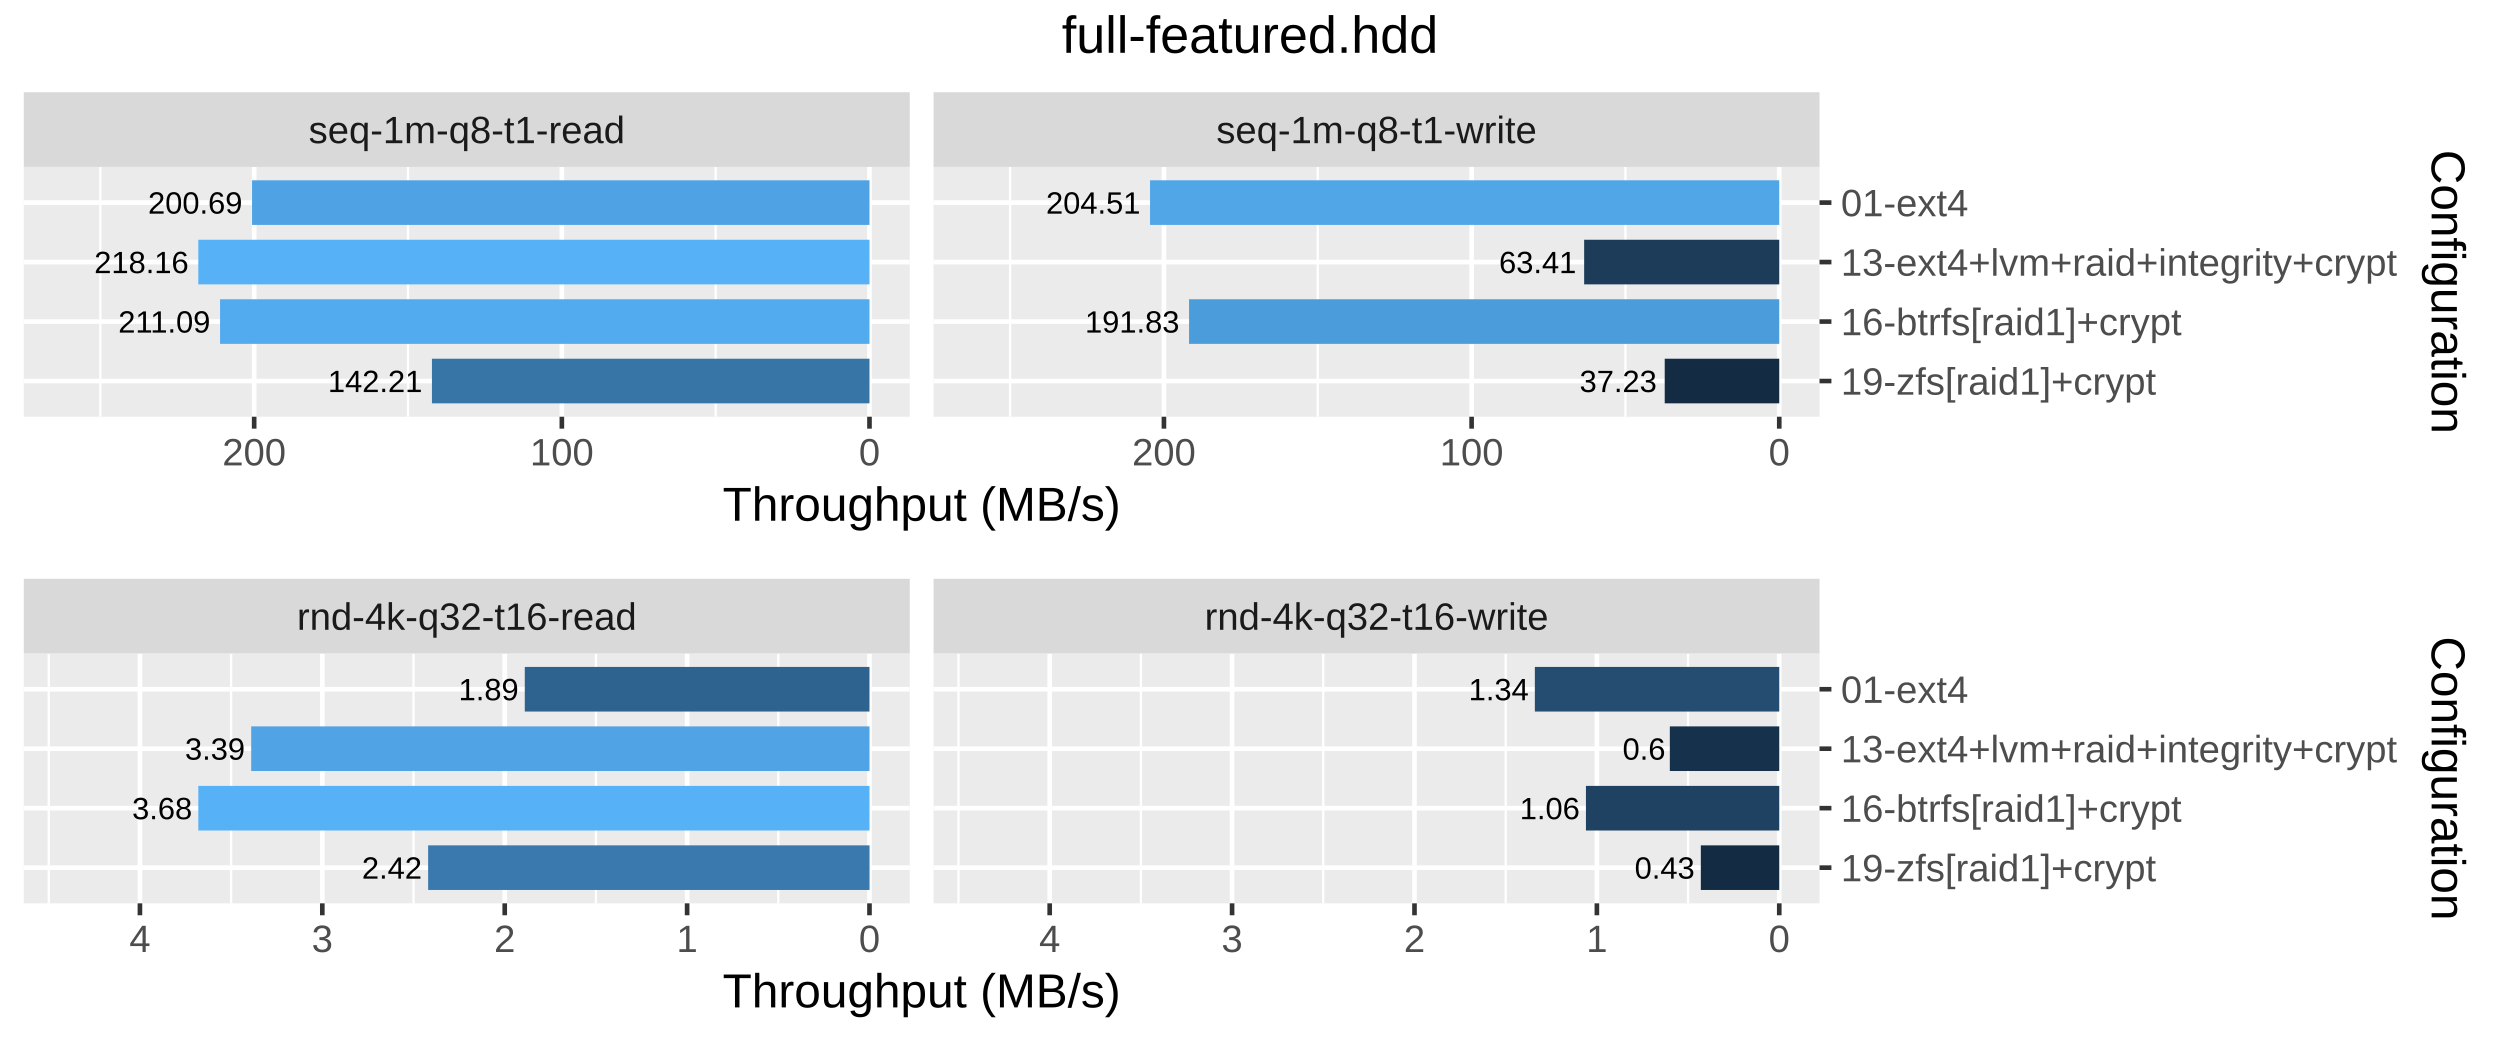
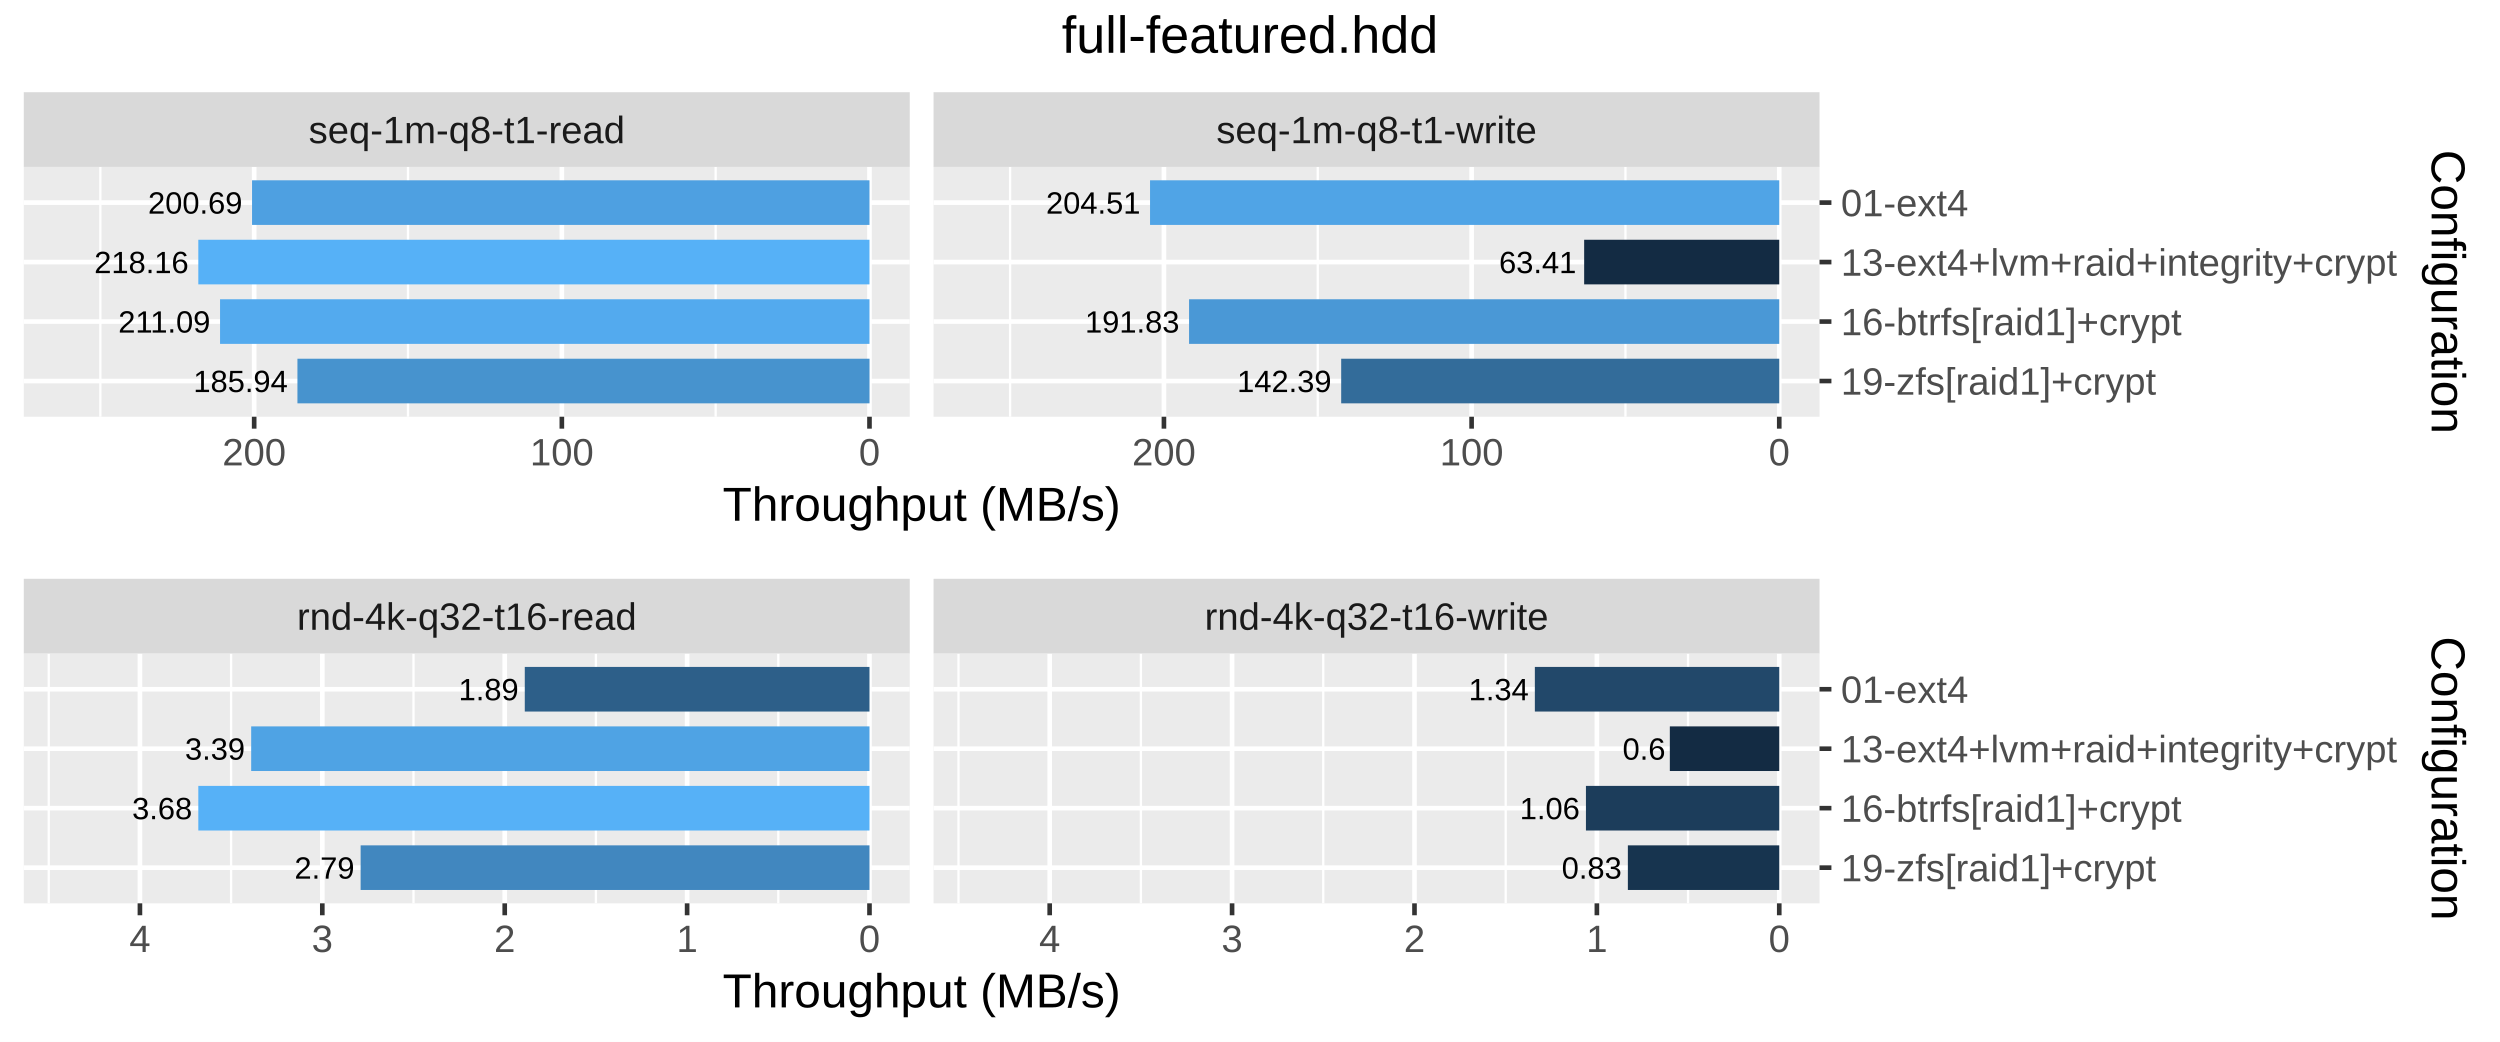
<svg xmlns="http://www.w3.org/2000/svg" class="svglite" width="576.00pt" height="240.00pt" viewBox="0 0 576.00 240.00">
  <defs>
    <style type="text/css">
    .svglite line, .svglite polyline, .svglite polygon, .svglite path, .svglite rect, .svglite circle {
      fill: none;
      stroke: #000000;
      stroke-linecap: round;
      stroke-linejoin: round;
      stroke-miterlimit: 10.00;
    }
    .svglite text {
      white-space: pre;
    }
  </style>
  </defs>
  <rect width="100%" height="100%" style="stroke: none; fill: #FFFFFF;" />
  <defs>
    <clipPath id="cpMC4wMHw1NzYuMDB8MC4wMHwyNDAuMDA=">
      <rect x="0.00" y="0.00" width="576.00" height="240.00" />
    </clipPath>
  </defs>
  <g clip-path="url(#cpMC4wMHw1NzYuMDB8MC4wMHwyNDAuMDA=)">
</g>
  <defs>
    <clipPath id="cpMC4wMHw1NzYuMDB8MTUuNzd8MTI3Ljg4">
      <rect x="0.00" y="15.77" width="576.00" height="112.12" />
    </clipPath>
  </defs>
  <g clip-path="url(#cpMC4wMHw1NzYuMDB8MTUuNzd8MTI3Ljg4)">
    <rect x="0.00" y="15.77" width="576.00" height="112.12" style="stroke-width: 1.07; stroke: #FFFFFF; fill: #FFFFFF;" />
  </g>
  <g clip-path="url(#cpMC4wMHw1NzYuMDB8MC4wMHwyNDAuMDA=)">
</g>
  <defs>
    <clipPath id="cpNS40OHwyMDkuNjF8MzguNDZ8OTYuMDI=">
      <rect x="5.48" y="38.46" width="204.13" height="57.56" />
    </clipPath>
  </defs>
  <g clip-path="url(#cpNS40OHwyMDkuNjF8MzguNDZ8OTYuMDI=)">
    <rect x="5.48" y="38.46" width="204.13" height="57.56" style="stroke-width: 1.07; stroke: none; fill: #EBEBEB;" />
    <polyline points="164.89,96.02 164.89,38.46 " style="stroke-width: 0.53; stroke: #FFFFFF; stroke-linecap: butt;" />
    <polyline points="94.00,96.02 94.00,38.46 " style="stroke-width: 0.53; stroke: #FFFFFF; stroke-linecap: butt;" />
    <polyline points="23.12,96.02 23.12,38.46 " style="stroke-width: 0.53; stroke: #FFFFFF; stroke-linecap: butt;" />
    <polyline points="5.48,87.79 209.61,87.79 " style="stroke-width: 1.07; stroke: #FFFFFF; stroke-linecap: butt;" />
    <polyline points="5.48,74.09 209.61,74.09 " style="stroke-width: 1.07; stroke: #FFFFFF; stroke-linecap: butt;" />
    <polyline points="5.48,60.38 209.61,60.38 " style="stroke-width: 1.07; stroke: #FFFFFF; stroke-linecap: butt;" />
    <polyline points="5.48,46.68 209.61,46.68 " style="stroke-width: 1.07; stroke: #FFFFFF; stroke-linecap: butt;" />
    <polyline points="200.33,96.02 200.33,38.46 " style="stroke-width: 1.07; stroke: #FFFFFF; stroke-linecap: butt;" />
    <polyline points="129.45,96.02 129.45,38.46 " style="stroke-width: 1.07; stroke: #FFFFFF; stroke-linecap: butt;" />
    <polyline points="58.56,96.02 58.56,38.46 " style="stroke-width: 1.07; stroke: #FFFFFF; stroke-linecap: butt;" />
-     <rect x="58.07" y="41.54" width="142.26" height="10.28" style="stroke-width: 1.07; stroke: none; stroke-linecap: butt; stroke-linejoin: miter; fill: #4FA3E4;" />
+     <rect x="58.07" y="41.54" width="142.26" height="10.28" style="stroke-width: 1.07; stroke: none; stroke-linecap: butt; stroke-linejoin: miter; fill: #4EA0E1;" />
    <rect x="45.69" y="55.24" width="154.64" height="10.28" style="stroke-width: 1.07; stroke: none; stroke-linecap: butt; stroke-linejoin: miter; fill: #56B1F7;" />
-     <rect x="50.70" y="68.95" width="149.63" height="10.28" style="stroke-width: 1.07; stroke: none; stroke-linecap: butt; stroke-linejoin: miter; fill: #53ABEF;" />
-     <rect x="99.52" y="82.65" width="100.81" height="10.28" style="stroke-width: 1.07; stroke: none; stroke-linecap: butt; stroke-linejoin: miter; fill: #3875A7;" />
+     <rect x="50.70" y="68.95" width="149.63" height="10.28" style="stroke-width: 1.07; stroke: none; stroke-linecap: butt; stroke-linejoin: miter; fill: #53AAEE;" />
+     <rect x="68.53" y="82.65" width="131.81" height="10.28" style="stroke-width: 1.07; stroke: none; stroke-linecap: butt; stroke-linejoin: miter; fill: #4793CE;" />
    <text x="55.85" y="49.22" text-anchor="end" style="font-size: 7.11px; font-family: &quot;Liberation Sans&quot;;" textLength="22.25px" lengthAdjust="spacingAndGlyphs">200.69</text>
    <text x="43.46" y="62.93" text-anchor="end" style="font-size: 7.11px; font-family: &quot;Liberation Sans&quot;;" textLength="22.25px" lengthAdjust="spacingAndGlyphs">218.16</text>
    <text x="48.47" y="76.63" text-anchor="end" style="font-size: 7.11px; font-family: &quot;Liberation Sans&quot;;" textLength="22.25px" lengthAdjust="spacingAndGlyphs">211.09</text>
-     <text x="97.30" y="90.33" text-anchor="end" style="font-size: 7.11px; font-family: &quot;Liberation Sans&quot;;" textLength="22.25px" lengthAdjust="spacingAndGlyphs">142.21</text>
+     <text x="66.30" y="90.33" text-anchor="end" style="font-size: 7.11px; font-family: &quot;Liberation Sans&quot;;" textLength="22.25px" lengthAdjust="spacingAndGlyphs">185.94</text>
  </g>
  <g clip-path="url(#cpMC4wMHw1NzYuMDB8MC4wMHwyNDAuMDA=)">
</g>
  <defs>
    <clipPath id="cpMjE1LjA5fDQxOS4yMnwzOC40Nnw5Ni4wMg==">
      <rect x="215.09" y="38.46" width="204.13" height="57.56" />
    </clipPath>
  </defs>
  <g clip-path="url(#cpMjE1LjA5fDQxOS4yMnwzOC40Nnw5Ni4wMg==)">
    <rect x="215.09" y="38.46" width="204.13" height="57.56" style="stroke-width: 1.07; stroke: none; fill: #EBEBEB;" />
    <polyline points="374.50,96.02 374.50,38.46 " style="stroke-width: 0.53; stroke: #FFFFFF; stroke-linecap: butt;" />
    <polyline points="303.61,96.02 303.61,38.46 " style="stroke-width: 0.53; stroke: #FFFFFF; stroke-linecap: butt;" />
    <polyline points="232.73,96.02 232.73,38.46 " style="stroke-width: 0.53; stroke: #FFFFFF; stroke-linecap: butt;" />
    <polyline points="215.09,87.79 419.22,87.79 " style="stroke-width: 1.07; stroke: #FFFFFF; stroke-linecap: butt;" />
    <polyline points="215.09,74.09 419.22,74.09 " style="stroke-width: 1.07; stroke: #FFFFFF; stroke-linecap: butt;" />
    <polyline points="215.09,60.38 419.22,60.38 " style="stroke-width: 1.07; stroke: #FFFFFF; stroke-linecap: butt;" />
    <polyline points="215.09,46.68 419.22,46.68 " style="stroke-width: 1.07; stroke: #FFFFFF; stroke-linecap: butt;" />
    <polyline points="409.94,96.02 409.94,38.46 " style="stroke-width: 1.07; stroke: #FFFFFF; stroke-linecap: butt;" />
    <polyline points="339.06,96.02 339.06,38.46 " style="stroke-width: 1.07; stroke: #FFFFFF; stroke-linecap: butt;" />
    <polyline points="268.17,96.02 268.17,38.46 " style="stroke-width: 1.07; stroke: #FFFFFF; stroke-linecap: butt;" />
-     <rect x="264.97" y="41.54" width="144.97" height="10.28" style="stroke-width: 1.07; stroke: none; stroke-linecap: butt; stroke-linejoin: miter; fill: #51A6E8;" />
-     <rect x="364.99" y="55.24" width="44.95" height="10.28" style="stroke-width: 1.07; stroke: none; stroke-linecap: butt; stroke-linejoin: miter; fill: #1C3C5A;" />
-     <rect x="273.96" y="68.95" width="135.98" height="10.28" style="stroke-width: 1.07; stroke: none; stroke-linecap: butt; stroke-linejoin: miter; fill: #4B9CDA;" />
-     <rect x="383.55" y="82.65" width="26.39" height="10.28" style="stroke-width: 1.07; stroke: none; stroke-linecap: butt; stroke-linejoin: miter; fill: #132B43;" />
+     <rect x="264.97" y="41.54" width="144.97" height="10.28" style="stroke-width: 1.07; stroke: none; stroke-linecap: butt; stroke-linejoin: miter; fill: #50A4E6;" />
+     <rect x="364.99" y="55.24" width="44.95" height="10.28" style="stroke-width: 1.07; stroke: none; stroke-linecap: butt; stroke-linejoin: miter; fill: #132B43;" />
+     <rect x="273.96" y="68.95" width="135.98" height="10.28" style="stroke-width: 1.07; stroke: none; stroke-linecap: butt; stroke-linejoin: miter; fill: #4A98D6;" />
+     <rect x="309.01" y="82.65" width="100.93" height="10.28" style="stroke-width: 1.07; stroke: none; stroke-linecap: butt; stroke-linejoin: miter; fill: #336C9A;" />
    <text x="262.75" y="49.22" text-anchor="end" style="font-size: 7.11px; font-family: &quot;Liberation Sans&quot;;" textLength="22.25px" lengthAdjust="spacingAndGlyphs">204.51</text>
    <text x="363.18" y="62.93" text-anchor="end" style="font-size: 7.11px; font-family: &quot;Liberation Sans&quot;;" textLength="18.18px" lengthAdjust="spacingAndGlyphs">63.41</text>
    <text x="271.74" y="76.63" text-anchor="end" style="font-size: 7.11px; font-family: &quot;Liberation Sans&quot;;" textLength="22.25px" lengthAdjust="spacingAndGlyphs">191.83</text>
-     <text x="381.73" y="90.33" text-anchor="end" style="font-size: 7.11px; font-family: &quot;Liberation Sans&quot;;" textLength="18.18px" lengthAdjust="spacingAndGlyphs">37.23</text>
+     <text x="306.78" y="90.33" text-anchor="end" style="font-size: 7.11px; font-family: &quot;Liberation Sans&quot;;" textLength="22.25px" lengthAdjust="spacingAndGlyphs">142.39</text>
  </g>
  <g clip-path="url(#cpMC4wMHw1NzYuMDB8MC4wMHwyNDAuMDA=)">
</g>
  <defs>
    <clipPath id="cpNS40OHwyMDkuNjF8MjEuMjV8MzguNDY=">
      <rect x="5.48" y="21.25" width="204.13" height="17.21" />
    </clipPath>
  </defs>
  <g clip-path="url(#cpNS40OHwyMDkuNjF8MjEuMjV8MzguNDY=)">
    <rect x="5.48" y="21.25" width="204.13" height="17.21" style="stroke-width: 1.07; stroke: none; fill: #D9D9D9;" />
    <text x="107.55" y="32.99" text-anchor="middle" style="font-size: 8.80px;fill: #1A1A1A; font-family: &quot;Liberation Sans&quot;;" textLength="76.74px" lengthAdjust="spacingAndGlyphs">seq-1m-q8-t1-read</text>
  </g>
  <g clip-path="url(#cpMC4wMHw1NzYuMDB8MC4wMHwyNDAuMDA=)">
</g>
  <defs>
    <clipPath id="cpMjE1LjA5fDQxOS4yMnwyMS4yNXwzOC40Ng==">
      <rect x="215.09" y="21.25" width="204.13" height="17.21" />
    </clipPath>
  </defs>
  <g clip-path="url(#cpMjE1LjA5fDQxOS4yMnwyMS4yNXwzOC40Ng==)">
    <rect x="215.09" y="21.25" width="204.13" height="17.21" style="stroke-width: 1.07; stroke: none; fill: #D9D9D9;" />
    <text x="317.16" y="32.99" text-anchor="middle" style="font-size: 8.80px;fill: #1A1A1A; font-family: &quot;Liberation Sans&quot;;" textLength="78.75px" lengthAdjust="spacingAndGlyphs">seq-1m-q8-t1-write</text>
  </g>
  <g clip-path="url(#cpMC4wMHw1NzYuMDB8MC4wMHwyNDAuMDA=)">
    <polyline points="200.33,98.76 200.33,96.02 " style="stroke-width: 1.07; stroke: #333333; stroke-linecap: butt;" />
    <polyline points="129.45,98.76 129.45,96.02 " style="stroke-width: 1.07; stroke: #333333; stroke-linecap: butt;" />
    <polyline points="58.56,98.76 58.56,96.02 " style="stroke-width: 1.07; stroke: #333333; stroke-linecap: butt;" />
    <text x="200.33" y="107.23" text-anchor="middle" style="font-size: 8.80px;fill: #4D4D4D; font-family: &quot;Liberation Sans&quot;;" textLength="5.03px" lengthAdjust="spacingAndGlyphs">0</text>
    <text x="129.45" y="107.23" text-anchor="middle" style="font-size: 8.80px;fill: #4D4D4D; font-family: &quot;Liberation Sans&quot;;" textLength="15.10px" lengthAdjust="spacingAndGlyphs">100</text>
    <text x="58.56" y="107.23" text-anchor="middle" style="font-size: 8.80px;fill: #4D4D4D; font-family: &quot;Liberation Sans&quot;;" textLength="15.10px" lengthAdjust="spacingAndGlyphs">200</text>
    <polyline points="409.94,98.76 409.94,96.02 " style="stroke-width: 1.07; stroke: #333333; stroke-linecap: butt;" />
    <polyline points="339.06,98.76 339.06,96.02 " style="stroke-width: 1.07; stroke: #333333; stroke-linecap: butt;" />
    <polyline points="268.17,98.76 268.17,96.02 " style="stroke-width: 1.07; stroke: #333333; stroke-linecap: butt;" />
    <text x="409.94" y="107.23" text-anchor="middle" style="font-size: 8.80px;fill: #4D4D4D; font-family: &quot;Liberation Sans&quot;;" textLength="5.03px" lengthAdjust="spacingAndGlyphs">0</text>
    <text x="339.06" y="107.23" text-anchor="middle" style="font-size: 8.80px;fill: #4D4D4D; font-family: &quot;Liberation Sans&quot;;" textLength="15.10px" lengthAdjust="spacingAndGlyphs">100</text>
    <text x="268.17" y="107.23" text-anchor="middle" style="font-size: 8.80px;fill: #4D4D4D; font-family: &quot;Liberation Sans&quot;;" textLength="15.10px" lengthAdjust="spacingAndGlyphs">200</text>
    <polyline points="419.22,87.79 421.96,87.79 " style="stroke-width: 1.07; stroke: #333333; stroke-linecap: butt;" />
    <polyline points="419.22,74.09 421.96,74.09 " style="stroke-width: 1.07; stroke: #333333; stroke-linecap: butt;" />
    <polyline points="419.22,60.38 421.96,60.38 " style="stroke-width: 1.07; stroke: #333333; stroke-linecap: butt;" />
    <polyline points="419.22,46.68 421.96,46.68 " style="stroke-width: 1.07; stroke: #333333; stroke-linecap: butt;" />
    <text x="424.15" y="90.94" style="font-size: 8.80px;fill: #4D4D4D; font-family: &quot;Liberation Sans&quot;;" textLength="77.28px" lengthAdjust="spacingAndGlyphs">19-zfs[raid1]+crypt</text>
    <text x="424.15" y="77.23" style="font-size: 8.80px;fill: #4D4D4D; font-family: &quot;Liberation Sans&quot;;" textLength="85.37px" lengthAdjust="spacingAndGlyphs">16-btrfs[raid1]+crypt</text>
    <text x="424.15" y="63.53" style="font-size: 8.80px;fill: #4D4D4D; font-family: &quot;Liberation Sans&quot;;" textLength="137.79px" lengthAdjust="spacingAndGlyphs">13-ext4+lvm+raid+integrity+crypt</text>
    <text x="424.15" y="49.82" style="font-size: 8.80px;fill: #4D4D4D; font-family: &quot;Liberation Sans&quot;;" textLength="30.72px" lengthAdjust="spacingAndGlyphs">01-ext4</text>
    <text x="212.35" y="119.98" text-anchor="middle" style="font-size: 11.00px; font-family: &quot;Liberation Sans&quot;;" textLength="97.95px" lengthAdjust="spacingAndGlyphs">Throughput (MB/s)</text>
    <text transform="translate(560.25,67.24) rotate(90)" text-anchor="middle" style="font-size: 11.00px; font-family: &quot;Liberation Sans&quot;;" textLength="71.57px" lengthAdjust="spacingAndGlyphs">Configuration</text>
  </g>
  <defs>
    <clipPath id="cpMC4wMHw1NzYuMDB8MTI3Ljg4fDI0MC4wMA==">
      <rect x="0.00" y="127.88" width="576.00" height="112.12" />
    </clipPath>
  </defs>
  <g clip-path="url(#cpMC4wMHw1NzYuMDB8MTI3Ljg4fDI0MC4wMA==)">
    <rect x="0.00" y="127.88" width="576.00" height="112.12" style="stroke-width: 1.07; stroke: #FFFFFF; fill: #FFFFFF;" />
  </g>
  <g clip-path="url(#cpMC4wMHw1NzYuMDB8MC4wMHwyNDAuMDA=)">
</g>
  <defs>
    <clipPath id="cpNS40OHwyMDkuNjF8MTUwLjU3fDIwOC4xMw==">
      <rect x="5.48" y="150.57" width="204.13" height="57.56" />
    </clipPath>
  </defs>
  <g clip-path="url(#cpNS40OHwyMDkuNjF8MTUwLjU3fDIwOC4xMw==)">
    <rect x="5.48" y="150.57" width="204.13" height="57.56" style="stroke-width: 1.07; stroke: none; fill: #EBEBEB;" />
    <polyline points="179.32,208.13 179.32,150.57 " style="stroke-width: 0.53; stroke: #FFFFFF; stroke-linecap: butt;" />
    <polyline points="137.30,208.13 137.30,150.57 " style="stroke-width: 0.53; stroke: #FFFFFF; stroke-linecap: butt;" />
    <polyline points="95.27,208.13 95.27,150.57 " style="stroke-width: 0.53; stroke: #FFFFFF; stroke-linecap: butt;" />
    <polyline points="53.25,208.13 53.25,150.57 " style="stroke-width: 0.53; stroke: #FFFFFF; stroke-linecap: butt;" />
    <polyline points="11.23,208.13 11.23,150.57 " style="stroke-width: 0.53; stroke: #FFFFFF; stroke-linecap: butt;" />
    <polyline points="5.48,199.91 209.61,199.91 " style="stroke-width: 1.07; stroke: #FFFFFF; stroke-linecap: butt;" />
    <polyline points="5.48,186.20 209.61,186.20 " style="stroke-width: 1.07; stroke: #FFFFFF; stroke-linecap: butt;" />
    <polyline points="5.48,172.50 209.61,172.50 " style="stroke-width: 1.07; stroke: #FFFFFF; stroke-linecap: butt;" />
    <polyline points="5.48,158.80 209.61,158.80 " style="stroke-width: 1.07; stroke: #FFFFFF; stroke-linecap: butt;" />
    <polyline points="200.33,208.13 200.33,150.57 " style="stroke-width: 1.07; stroke: #FFFFFF; stroke-linecap: butt;" />
    <polyline points="158.31,208.13 158.31,150.57 " style="stroke-width: 1.07; stroke: #FFFFFF; stroke-linecap: butt;" />
    <polyline points="116.29,208.13 116.29,150.57 " style="stroke-width: 1.07; stroke: #FFFFFF; stroke-linecap: butt;" />
    <polyline points="74.26,208.13 74.26,150.57 " style="stroke-width: 1.07; stroke: #FFFFFF; stroke-linecap: butt;" />
    <polyline points="32.24,208.13 32.24,150.57 " style="stroke-width: 1.07; stroke: #FFFFFF; stroke-linecap: butt;" />
-     <rect x="120.91" y="153.66" width="79.42" height="10.28" style="stroke-width: 1.07; stroke: none; stroke-linecap: butt; stroke-linejoin: miter; fill: #2F638F;" />
-     <rect x="57.87" y="167.36" width="142.46" height="10.28" style="stroke-width: 1.07; stroke: none; stroke-linecap: butt; stroke-linejoin: miter; fill: #50A4E5;" />
+     <rect x="120.91" y="153.66" width="79.42" height="10.28" style="stroke-width: 1.07; stroke: none; stroke-linecap: butt; stroke-linejoin: miter; fill: #2D5F89;" />
+     <rect x="57.87" y="167.36" width="142.46" height="10.28" style="stroke-width: 1.07; stroke: none; stroke-linecap: butt; stroke-linejoin: miter; fill: #4FA3E4;" />
    <rect x="45.69" y="181.07" width="154.64" height="10.28" style="stroke-width: 1.07; stroke: none; stroke-linecap: butt; stroke-linejoin: miter; fill: #56B1F7;" />
-     <rect x="98.64" y="194.77" width="101.70" height="10.28" style="stroke-width: 1.07; stroke: none; stroke-linecap: butt; stroke-linejoin: miter; fill: #3A79AD;" />
+     <rect x="83.09" y="194.77" width="117.24" height="10.28" style="stroke-width: 1.07; stroke: none; stroke-linecap: butt; stroke-linejoin: miter; fill: #4187BF;" />
    <text x="119.50" y="161.34" text-anchor="end" style="font-size: 7.11px; font-family: &quot;Liberation Sans&quot;;" textLength="14.11px" lengthAdjust="spacingAndGlyphs">1.89</text>
    <text x="56.46" y="175.04" text-anchor="end" style="font-size: 7.11px; font-family: &quot;Liberation Sans&quot;;" textLength="14.11px" lengthAdjust="spacingAndGlyphs">3.39</text>
    <text x="44.28" y="188.75" text-anchor="end" style="font-size: 7.11px; font-family: &quot;Liberation Sans&quot;;" textLength="14.11px" lengthAdjust="spacingAndGlyphs">3.68</text>
-     <text x="97.22" y="202.45" text-anchor="end" style="font-size: 7.11px; font-family: &quot;Liberation Sans&quot;;" textLength="14.11px" lengthAdjust="spacingAndGlyphs">2.42</text>
+     <text x="81.68" y="202.45" text-anchor="end" style="font-size: 7.11px; font-family: &quot;Liberation Sans&quot;;" textLength="14.11px" lengthAdjust="spacingAndGlyphs">2.79</text>
  </g>
  <g clip-path="url(#cpMC4wMHw1NzYuMDB8MC4wMHwyNDAuMDA=)">
</g>
  <defs>
    <clipPath id="cpMjE1LjA5fDQxOS4yMnwxNTAuNTd8MjA4LjEz">
      <rect x="215.09" y="150.57" width="204.13" height="57.56" />
    </clipPath>
  </defs>
  <g clip-path="url(#cpMjE1LjA5fDQxOS4yMnwxNTAuNTd8MjA4LjEz)">
    <rect x="215.09" y="150.57" width="204.13" height="57.56" style="stroke-width: 1.07; stroke: none; fill: #EBEBEB;" />
    <polyline points="388.93,208.13 388.93,150.57 " style="stroke-width: 0.53; stroke: #FFFFFF; stroke-linecap: butt;" />
    <polyline points="346.91,208.13 346.91,150.57 " style="stroke-width: 0.53; stroke: #FFFFFF; stroke-linecap: butt;" />
    <polyline points="304.88,208.13 304.88,150.57 " style="stroke-width: 0.53; stroke: #FFFFFF; stroke-linecap: butt;" />
    <polyline points="262.86,208.13 262.86,150.57 " style="stroke-width: 0.53; stroke: #FFFFFF; stroke-linecap: butt;" />
    <polyline points="220.84,208.13 220.84,150.57 " style="stroke-width: 0.53; stroke: #FFFFFF; stroke-linecap: butt;" />
    <polyline points="215.09,199.91 419.22,199.91 " style="stroke-width: 1.07; stroke: #FFFFFF; stroke-linecap: butt;" />
    <polyline points="215.09,186.20 419.22,186.20 " style="stroke-width: 1.07; stroke: #FFFFFF; stroke-linecap: butt;" />
    <polyline points="215.09,172.50 419.22,172.50 " style="stroke-width: 1.07; stroke: #FFFFFF; stroke-linecap: butt;" />
    <polyline points="215.09,158.80 419.22,158.80 " style="stroke-width: 1.07; stroke: #FFFFFF; stroke-linecap: butt;" />
    <polyline points="409.94,208.13 409.94,150.57 " style="stroke-width: 1.07; stroke: #FFFFFF; stroke-linecap: butt;" />
    <polyline points="367.92,208.13 367.92,150.57 " style="stroke-width: 1.07; stroke: #FFFFFF; stroke-linecap: butt;" />
    <polyline points="325.90,208.13 325.90,150.57 " style="stroke-width: 1.07; stroke: #FFFFFF; stroke-linecap: butt;" />
    <polyline points="283.87,208.13 283.87,150.57 " style="stroke-width: 1.07; stroke: #FFFFFF; stroke-linecap: butt;" />
    <polyline points="241.85,208.13 241.85,150.57 " style="stroke-width: 1.07; stroke: #FFFFFF; stroke-linecap: butt;" />
-     <rect x="353.63" y="153.66" width="56.31" height="10.28" style="stroke-width: 1.07; stroke: none; stroke-linecap: butt; stroke-linejoin: miter; fill: #244D71;" />
-     <rect x="384.73" y="167.36" width="25.21" height="10.28" style="stroke-width: 1.07; stroke: none; stroke-linecap: butt; stroke-linejoin: miter; fill: #16314B;" />
-     <rect x="365.40" y="181.07" width="44.54" height="10.28" style="stroke-width: 1.07; stroke: none; stroke-linecap: butt; stroke-linejoin: miter; fill: #1F4262;" />
-     <rect x="391.87" y="194.77" width="18.07" height="10.28" style="stroke-width: 1.07; stroke: none; stroke-linecap: butt; stroke-linejoin: miter; fill: #132B43;" />
+     <rect x="353.63" y="153.66" width="56.31" height="10.28" style="stroke-width: 1.07; stroke: none; stroke-linecap: butt; stroke-linejoin: miter; fill: #22486A;" />
+     <rect x="384.73" y="167.36" width="25.21" height="10.28" style="stroke-width: 1.07; stroke: none; stroke-linecap: butt; stroke-linejoin: miter; fill: #132B43;" />
+     <rect x="365.40" y="181.07" width="44.54" height="10.28" style="stroke-width: 1.07; stroke: none; stroke-linecap: butt; stroke-linejoin: miter; fill: #1C3D5B;" />
+     <rect x="375.06" y="194.77" width="34.88" height="10.28" style="stroke-width: 1.07; stroke: none; stroke-linecap: butt; stroke-linejoin: miter; fill: #17344F;" />
    <text x="352.22" y="161.34" text-anchor="end" style="font-size: 7.11px; font-family: &quot;Liberation Sans&quot;;" textLength="14.11px" lengthAdjust="spacingAndGlyphs">1.34</text>
    <text x="383.72" y="175.04" text-anchor="end" style="font-size: 7.11px; font-family: &quot;Liberation Sans&quot;;" textLength="10.04px" lengthAdjust="spacingAndGlyphs">0.6</text>
    <text x="363.99" y="188.75" text-anchor="end" style="font-size: 7.11px; font-family: &quot;Liberation Sans&quot;;" textLength="14.11px" lengthAdjust="spacingAndGlyphs">1.06</text>
-     <text x="390.46" y="202.45" text-anchor="end" style="font-size: 7.11px; font-family: &quot;Liberation Sans&quot;;" textLength="14.11px" lengthAdjust="spacingAndGlyphs">0.43</text>
+     <text x="373.65" y="202.45" text-anchor="end" style="font-size: 7.11px; font-family: &quot;Liberation Sans&quot;;" textLength="14.11px" lengthAdjust="spacingAndGlyphs">0.83</text>
  </g>
  <g clip-path="url(#cpMC4wMHw1NzYuMDB8MC4wMHwyNDAuMDA=)">
</g>
  <defs>
    <clipPath id="cpNS40OHwyMDkuNjF8MTMzLjM2fDE1MC41Nw==">
      <rect x="5.48" y="133.36" width="204.13" height="17.21" />
    </clipPath>
  </defs>
  <g clip-path="url(#cpNS40OHwyMDkuNjF8MTMzLjM2fDE1MC41Nw==)">
    <rect x="5.48" y="133.36" width="204.13" height="17.21" style="stroke-width: 1.07; stroke: none; fill: #D9D9D9;" />
    <text x="107.55" y="145.11" text-anchor="middle" style="font-size: 8.80px;fill: #1A1A1A; font-family: &quot;Liberation Sans&quot;;" textLength="83.17px" lengthAdjust="spacingAndGlyphs">rnd-4k-q32-t16-read</text>
  </g>
  <g clip-path="url(#cpMC4wMHw1NzYuMDB8MC4wMHwyNDAuMDA=)">
</g>
  <defs>
    <clipPath id="cpMjE1LjA5fDQxOS4yMnwxMzMuMzZ8MTUwLjU3">
      <rect x="215.09" y="133.36" width="204.13" height="17.21" />
    </clipPath>
  </defs>
  <g clip-path="url(#cpMjE1LjA5fDQxOS4yMnwxMzMuMzZ8MTUwLjU3)">
    <rect x="215.09" y="133.36" width="204.13" height="17.21" style="stroke-width: 1.07; stroke: none; fill: #D9D9D9;" />
    <text x="317.16" y="145.11" text-anchor="middle" style="font-size: 8.80px;fill: #1A1A1A; font-family: &quot;Liberation Sans&quot;;" textLength="85.19px" lengthAdjust="spacingAndGlyphs">rnd-4k-q32-t16-write</text>
  </g>
  <g clip-path="url(#cpMC4wMHw1NzYuMDB8MC4wMHwyNDAuMDA=)">
    <polyline points="200.33,210.87 200.33,208.13 " style="stroke-width: 1.07; stroke: #333333; stroke-linecap: butt;" />
    <polyline points="158.31,210.87 158.31,208.13 " style="stroke-width: 1.07; stroke: #333333; stroke-linecap: butt;" />
    <polyline points="116.29,210.87 116.29,208.13 " style="stroke-width: 1.07; stroke: #333333; stroke-linecap: butt;" />
    <polyline points="74.26,210.87 74.26,208.13 " style="stroke-width: 1.07; stroke: #333333; stroke-linecap: butt;" />
    <polyline points="32.24,210.87 32.24,208.13 " style="stroke-width: 1.07; stroke: #333333; stroke-linecap: butt;" />
    <text x="200.33" y="219.35" text-anchor="middle" style="font-size: 8.80px;fill: #4D4D4D; font-family: &quot;Liberation Sans&quot;;" textLength="5.03px" lengthAdjust="spacingAndGlyphs">0</text>
    <text x="158.31" y="219.35" text-anchor="middle" style="font-size: 8.80px;fill: #4D4D4D; font-family: &quot;Liberation Sans&quot;;" textLength="5.03px" lengthAdjust="spacingAndGlyphs">1</text>
    <text x="116.29" y="219.35" text-anchor="middle" style="font-size: 8.80px;fill: #4D4D4D; font-family: &quot;Liberation Sans&quot;;" textLength="5.03px" lengthAdjust="spacingAndGlyphs">2</text>
    <text x="74.26" y="219.35" text-anchor="middle" style="font-size: 8.80px;fill: #4D4D4D; font-family: &quot;Liberation Sans&quot;;" textLength="5.03px" lengthAdjust="spacingAndGlyphs">3</text>
    <text x="32.24" y="219.35" text-anchor="middle" style="font-size: 8.80px;fill: #4D4D4D; font-family: &quot;Liberation Sans&quot;;" textLength="5.03px" lengthAdjust="spacingAndGlyphs">4</text>
    <polyline points="409.94,210.87 409.94,208.13 " style="stroke-width: 1.07; stroke: #333333; stroke-linecap: butt;" />
    <polyline points="367.92,210.87 367.92,208.13 " style="stroke-width: 1.07; stroke: #333333; stroke-linecap: butt;" />
    <polyline points="325.90,210.87 325.90,208.13 " style="stroke-width: 1.07; stroke: #333333; stroke-linecap: butt;" />
    <polyline points="283.87,210.87 283.87,208.13 " style="stroke-width: 1.07; stroke: #333333; stroke-linecap: butt;" />
    <polyline points="241.85,210.87 241.85,208.13 " style="stroke-width: 1.07; stroke: #333333; stroke-linecap: butt;" />
    <text x="409.94" y="219.35" text-anchor="middle" style="font-size: 8.80px;fill: #4D4D4D; font-family: &quot;Liberation Sans&quot;;" textLength="5.03px" lengthAdjust="spacingAndGlyphs">0</text>
    <text x="367.92" y="219.35" text-anchor="middle" style="font-size: 8.80px;fill: #4D4D4D; font-family: &quot;Liberation Sans&quot;;" textLength="5.03px" lengthAdjust="spacingAndGlyphs">1</text>
    <text x="325.90" y="219.35" text-anchor="middle" style="font-size: 8.80px;fill: #4D4D4D; font-family: &quot;Liberation Sans&quot;;" textLength="5.03px" lengthAdjust="spacingAndGlyphs">2</text>
    <text x="283.87" y="219.35" text-anchor="middle" style="font-size: 8.80px;fill: #4D4D4D; font-family: &quot;Liberation Sans&quot;;" textLength="5.03px" lengthAdjust="spacingAndGlyphs">3</text>
    <text x="241.85" y="219.35" text-anchor="middle" style="font-size: 8.80px;fill: #4D4D4D; font-family: &quot;Liberation Sans&quot;;" textLength="5.03px" lengthAdjust="spacingAndGlyphs">4</text>
    <polyline points="419.22,199.91 421.96,199.91 " style="stroke-width: 1.07; stroke: #333333; stroke-linecap: butt;" />
    <polyline points="419.22,186.20 421.96,186.20 " style="stroke-width: 1.07; stroke: #333333; stroke-linecap: butt;" />
    <polyline points="419.22,172.50 421.96,172.50 " style="stroke-width: 1.07; stroke: #333333; stroke-linecap: butt;" />
    <polyline points="419.22,158.80 421.96,158.80 " style="stroke-width: 1.07; stroke: #333333; stroke-linecap: butt;" />
    <text x="424.15" y="203.05" style="font-size: 8.80px;fill: #4D4D4D; font-family: &quot;Liberation Sans&quot;;" textLength="77.28px" lengthAdjust="spacingAndGlyphs">19-zfs[raid1]+crypt</text>
    <text x="424.15" y="189.35" style="font-size: 8.80px;fill: #4D4D4D; font-family: &quot;Liberation Sans&quot;;" textLength="85.37px" lengthAdjust="spacingAndGlyphs">16-btrfs[raid1]+crypt</text>
    <text x="424.15" y="175.64" style="font-size: 8.80px;fill: #4D4D4D; font-family: &quot;Liberation Sans&quot;;" textLength="137.79px" lengthAdjust="spacingAndGlyphs">13-ext4+lvm+raid+integrity+crypt</text>
    <text x="424.15" y="161.94" style="font-size: 8.80px;fill: #4D4D4D; font-family: &quot;Liberation Sans&quot;;" textLength="30.72px" lengthAdjust="spacingAndGlyphs">01-ext4</text>
    <text x="212.35" y="232.10" text-anchor="middle" style="font-size: 11.00px; font-family: &quot;Liberation Sans&quot;;" textLength="97.95px" lengthAdjust="spacingAndGlyphs">Throughput (MB/s)</text>
    <text transform="translate(560.25,179.35) rotate(90)" text-anchor="middle" style="font-size: 11.00px; font-family: &quot;Liberation Sans&quot;;" textLength="71.57px" lengthAdjust="spacingAndGlyphs">Configuration</text>
    <text x="288.00" y="12.17" text-anchor="middle" style="font-size: 12.00px; font-family: &quot;Liberation Sans&quot;;" textLength="95.47px" lengthAdjust="spacingAndGlyphs">full-featured.hdd</text>
  </g>
</svg>
